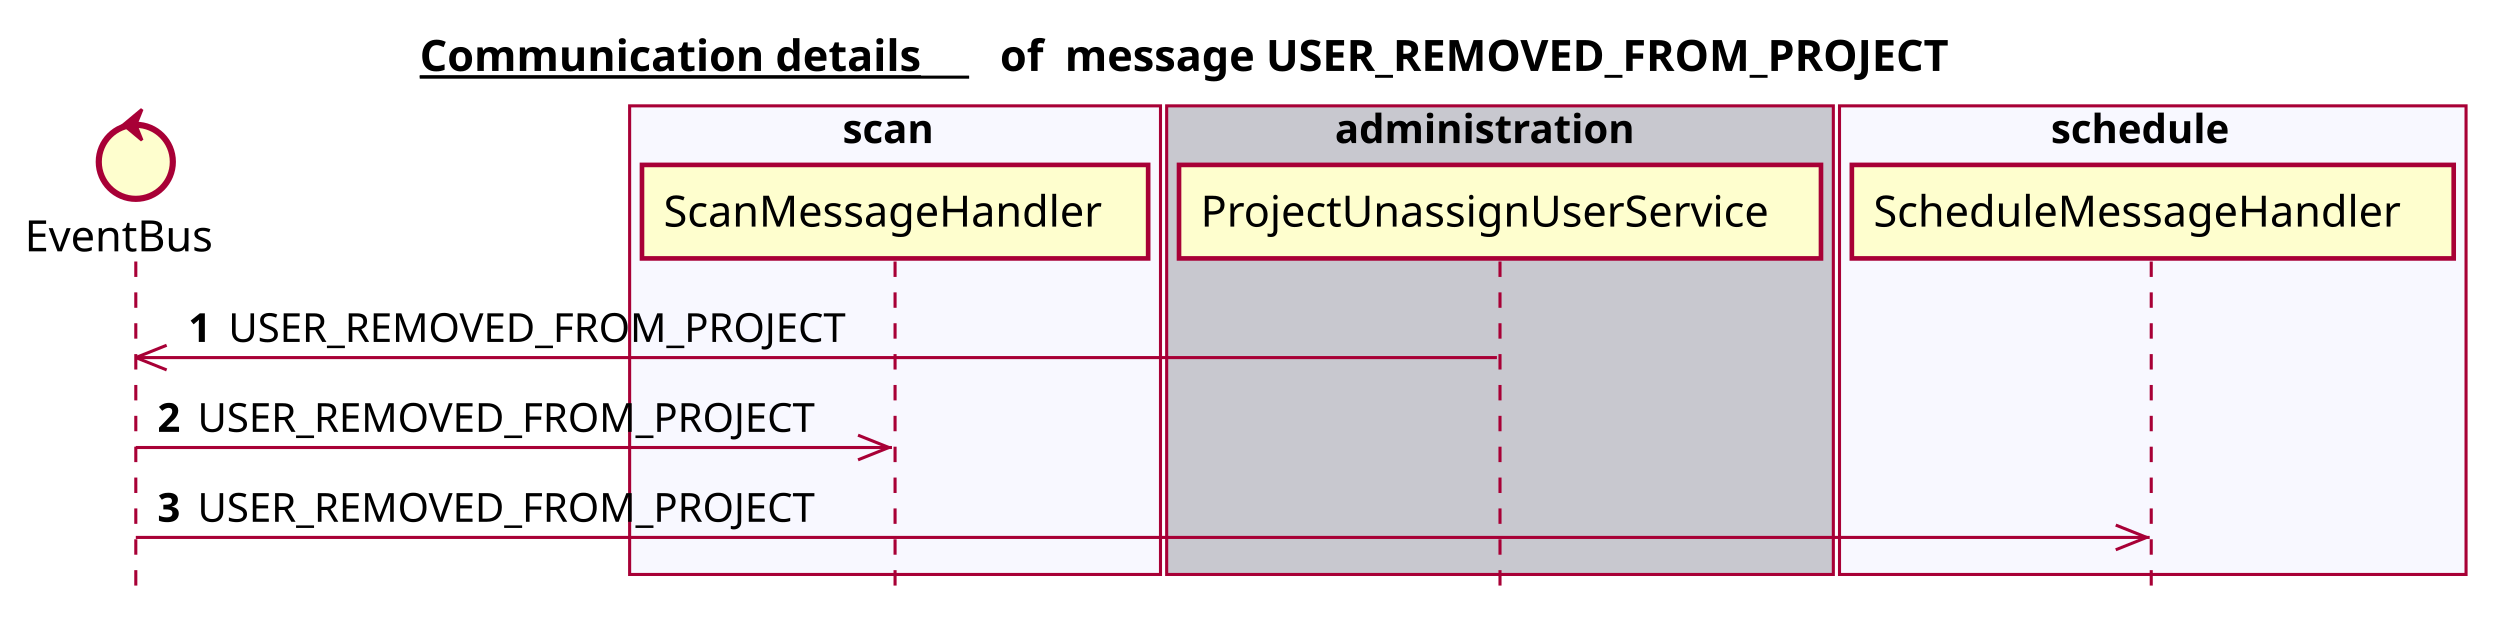
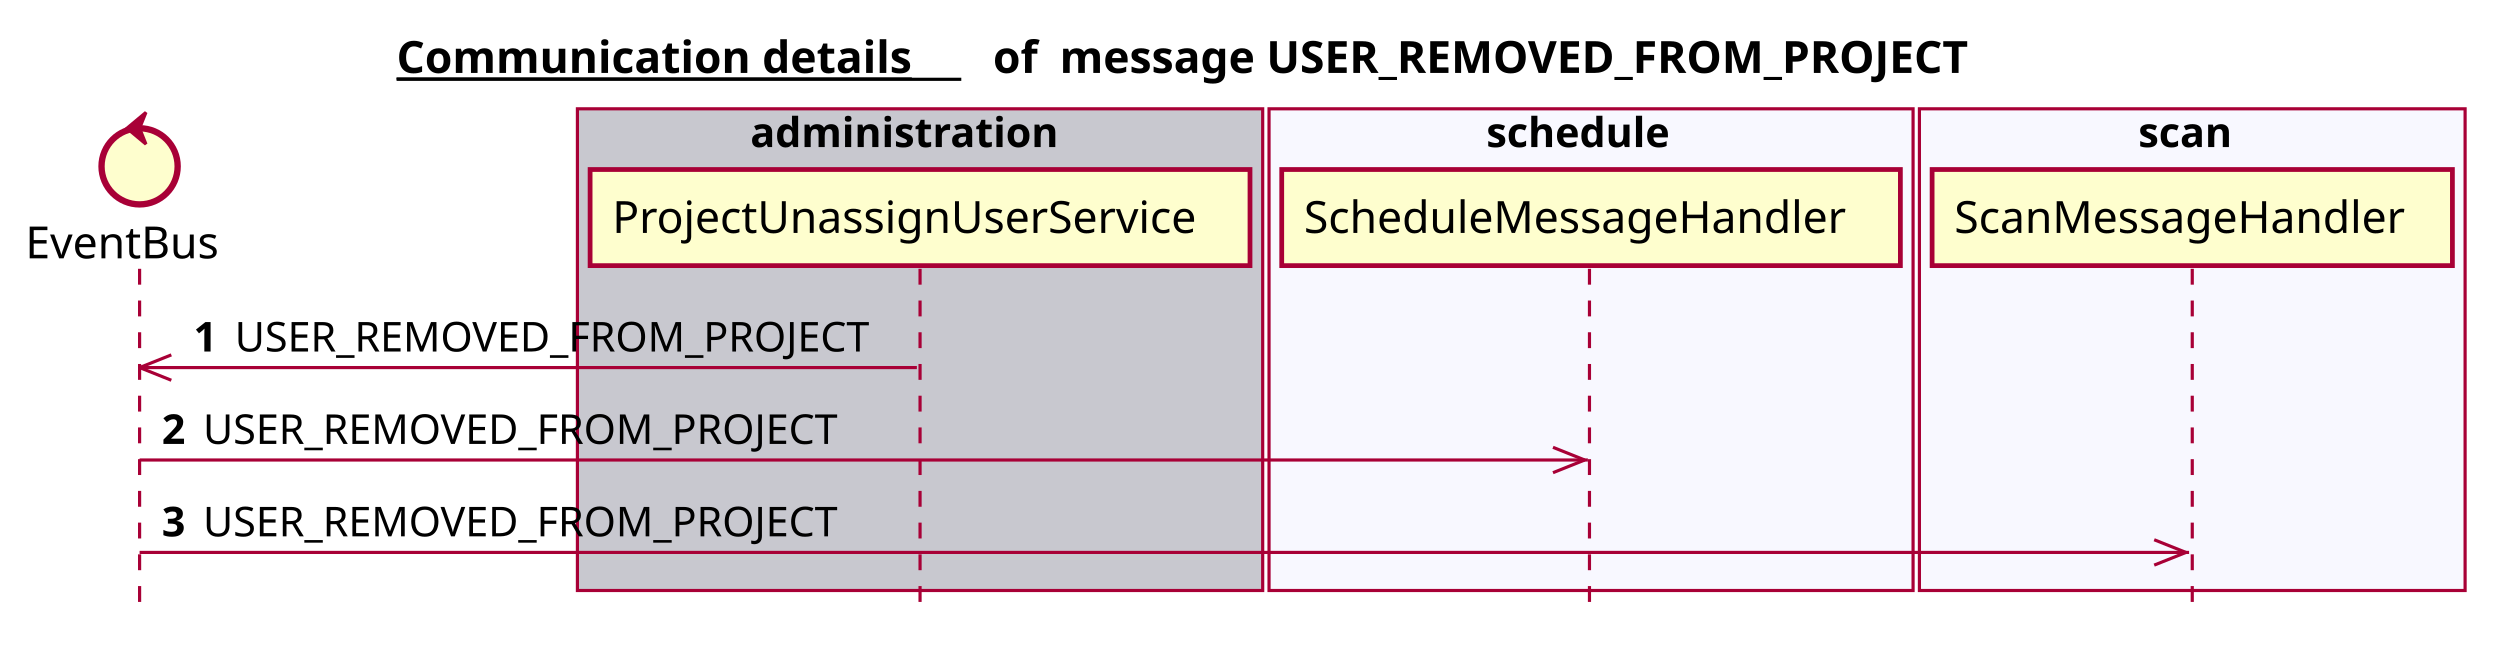
- <svg xmlns="http://www.w3.org/2000/svg" contentScriptType="application/ecmascript" contentStyleType="text/css" height="204px" preserveAspectRatio="none" style="width:810px;height:204px;" version="1.1" viewBox="0 0 810 204" width="810px" zoomAndPan="magnify">
+ <svg xmlns="http://www.w3.org/2000/svg" contentScriptType="application/ecmascript" contentStyleType="text/css" height="204px" preserveAspectRatio="none" style="width:788px;height:204px;" version="1.1" viewBox="0 0 788 204" width="788px" zoomAndPan="magnify">
  <defs />
  <g>
-     <text fill="#000000" font-family="sans-serif" font-size="14" font-weight="bold" lengthAdjust="spacingAndGlyphs" text-decoration="underline" textLength="178" x="136" y="22.995">Communication details</text>
-     <line style="stroke: #000000; stroke-width: 1.0;" x1="136" x2="314" y1="24.995" y2="24.995" />
-     <text fill="#000000" font-family="sans-serif" font-size="14" font-weight="bold" lengthAdjust="spacingAndGlyphs" textLength="16" x="324" y="22.995">of</text>
-     <text fill="#000000" font-family="sans-serif" font-size="14" font-weight="bold" lengthAdjust="spacingAndGlyphs" textLength="322" x="345" y="22.995">message USER_REMOVED_FROM_PROJECT</text>
-     <rect fill="#F8F8FF" height="151.828" style="stroke: #A80036; stroke-width: 1.0;" width="172" x="204" y="34.297" />
-     <text fill="#000000" font-family="sans-serif" font-size="13" font-weight="bold" lengthAdjust="spacingAndGlyphs" textLength="34" x="273" y="46.364">scan</text>
-     <rect fill="#C8C8CF" height="151.828" style="stroke: #A80036; stroke-width: 1.0;" width="216" x="378" y="34.297" />
-     <text fill="#000000" font-family="sans-serif" font-size="13" font-weight="bold" lengthAdjust="spacingAndGlyphs" textLength="107" x="432.5" y="46.364">administration</text>
-     <rect fill="#F8F8FF" height="151.828" style="stroke: #A80036; stroke-width: 1.0;" width="203" x="596" y="34.297" />
-     <text fill="#000000" font-family="sans-serif" font-size="13" font-weight="bold" lengthAdjust="spacingAndGlyphs" textLength="66" x="664.5" y="46.364">schedule</text>
+     <text fill="#000000" font-family="sans-serif" font-size="14" font-weight="bold" lengthAdjust="spacingAndGlyphs" text-decoration="underline" textLength="178" x="125" y="22.995">Communication details</text>
+     <line style="stroke: #000000; stroke-width: 1.0;" x1="125" x2="303" y1="24.995" y2="24.995" />
+     <text fill="#000000" font-family="sans-serif" font-size="14" font-weight="bold" lengthAdjust="spacingAndGlyphs" textLength="16" x="313" y="22.995">of</text>
+     <text fill="#000000" font-family="sans-serif" font-size="14" font-weight="bold" lengthAdjust="spacingAndGlyphs" textLength="322" x="334" y="22.995">message USER_REMOVED_FROM_PROJECT</text>
+     <rect fill="#C8C8CF" height="151.828" style="stroke: #A80036; stroke-width: 1.0;" width="216" x="182" y="34.297" />
+     <text fill="#000000" font-family="sans-serif" font-size="13" font-weight="bold" lengthAdjust="spacingAndGlyphs" textLength="107" x="236.5" y="46.364">administration</text>
+     <rect fill="#F8F8FF" height="151.828" style="stroke: #A80036; stroke-width: 1.0;" width="203" x="400" y="34.297" />
+     <text fill="#000000" font-family="sans-serif" font-size="13" font-weight="bold" lengthAdjust="spacingAndGlyphs" textLength="66" x="468.5" y="46.364">schedule</text>
+     <rect fill="#F8F8FF" height="151.828" style="stroke: #A80036; stroke-width: 1.0;" width="172" x="605" y="34.297" />
+     <text fill="#000000" font-family="sans-serif" font-size="13" font-weight="bold" lengthAdjust="spacingAndGlyphs" textLength="34" x="674" y="46.364">scan</text>
    <line style="stroke: #A80036; stroke-width: 1.0; stroke-dasharray: 5.0,5.0;" x1="44" x2="44" y1="84.727" y2="192.125" />
    <line style="stroke: #A80036; stroke-width: 1.0; stroke-dasharray: 5.0,5.0;" x1="290" x2="290" y1="84.727" y2="192.125" />
-     <line style="stroke: #A80036; stroke-width: 1.0; stroke-dasharray: 5.0,5.0;" x1="486" x2="486" y1="84.727" y2="192.125" />
-     <line style="stroke: #A80036; stroke-width: 1.0; stroke-dasharray: 5.0,5.0;" x1="697" x2="697" y1="84.727" y2="192.125" />
+     <line style="stroke: #A80036; stroke-width: 1.0; stroke-dasharray: 5.0,5.0;" x1="501" x2="501" y1="84.727" y2="192.125" />
+     <line style="stroke: #A80036; stroke-width: 1.0; stroke-dasharray: 5.0,5.0;" x1="691" x2="691" y1="84.727" y2="192.125" />
    <text fill="#000000" font-family="sans-serif" font-size="14" lengthAdjust="spacingAndGlyphs" textLength="66" x="8" y="81.425">EventBus</text>
    <ellipse cx="44" cy="52.43" fill="#FEFECE" rx="12" ry="12" style="stroke: #A80036; stroke-width: 2.0;" />
    <polygon fill="#A80036" points="40,40.43,46,35.43,44,40.43,46,45.43,40,40.43" style="stroke: #A80036; stroke-width: 1.0;" />
-     <rect fill="#FEFECE" height="30.297" style="stroke: #A80036; stroke-width: 1.5;" width="164" x="208" y="53.43" />
-     <text fill="#000000" font-family="sans-serif" font-size="14" lengthAdjust="spacingAndGlyphs" textLength="150" x="215" y="73.425">ScanMessageHandler</text>
-     <rect fill="#FEFECE" height="30.297" style="stroke: #A80036; stroke-width: 1.5;" width="208" x="382" y="53.43" />
-     <text fill="#000000" font-family="sans-serif" font-size="14" lengthAdjust="spacingAndGlyphs" textLength="194" x="389" y="73.425">ProjectUnassignUserService</text>
-     <rect fill="#FEFECE" height="30.297" style="stroke: #A80036; stroke-width: 1.5;" width="195" x="600" y="53.43" />
-     <text fill="#000000" font-family="sans-serif" font-size="14" lengthAdjust="spacingAndGlyphs" textLength="181" x="607" y="73.425">ScheduleMessageHandler</text>
+     <rect fill="#FEFECE" height="30.297" style="stroke: #A80036; stroke-width: 1.5;" width="208" x="186" y="53.43" />
+     <text fill="#000000" font-family="sans-serif" font-size="14" lengthAdjust="spacingAndGlyphs" textLength="194" x="193" y="73.425">ProjectUnassignUserService</text>
+     <rect fill="#FEFECE" height="30.297" style="stroke: #A80036; stroke-width: 1.5;" width="195" x="404" y="53.43" />
+     <text fill="#000000" font-family="sans-serif" font-size="14" lengthAdjust="spacingAndGlyphs" textLength="181" x="411" y="73.425">ScheduleMessageHandler</text>
+     <rect fill="#FEFECE" height="30.297" style="stroke: #A80036; stroke-width: 1.5;" width="164" x="609" y="53.43" />
+     <text fill="#000000" font-family="sans-serif" font-size="14" lengthAdjust="spacingAndGlyphs" textLength="150" x="616" y="73.425">ScanMessageHandler</text>
    <line style="stroke: #A80036; stroke-width: 1.0;" x1="44" x2="54" y1="115.859" y2="111.859" />
    <line style="stroke: #A80036; stroke-width: 1.0;" x1="44" x2="54" y1="115.859" y2="119.859" />
-     <line style="stroke: #A80036; stroke-width: 1.0;" x1="44" x2="485" y1="115.859" y2="115.859" />
+     <line style="stroke: #A80036; stroke-width: 1.0;" x1="44" x2="289" y1="115.859" y2="115.859" />
    <text fill="#000000" font-family="sans-serif" font-size="13" font-weight="bold" lengthAdjust="spacingAndGlyphs" textLength="9" x="61" y="110.793">1</text>
    <text fill="#000000" font-family="sans-serif" font-size="13" lengthAdjust="spacingAndGlyphs" textLength="209" x="74" y="110.793">USER_REMOVED_FROM_PROJECT</text>
-     <line style="stroke: #A80036; stroke-width: 1.0;" x1="288" x2="278" y1="144.992" y2="140.992" />
-     <line style="stroke: #A80036; stroke-width: 1.0;" x1="288" x2="278" y1="144.992" y2="148.992" />
-     <line style="stroke: #A80036; stroke-width: 1.0;" x1="44" x2="289" y1="144.992" y2="144.992" />
+     <line style="stroke: #A80036; stroke-width: 1.0;" x1="499.5" x2="489.5" y1="144.992" y2="140.992" />
+     <line style="stroke: #A80036; stroke-width: 1.0;" x1="499.5" x2="489.5" y1="144.992" y2="148.992" />
+     <line style="stroke: #A80036; stroke-width: 1.0;" x1="44" x2="500.5" y1="144.992" y2="144.992" />
    <text fill="#000000" font-family="sans-serif" font-size="13" font-weight="bold" lengthAdjust="spacingAndGlyphs" textLength="9" x="51" y="139.926">2</text>
    <text fill="#000000" font-family="sans-serif" font-size="13" lengthAdjust="spacingAndGlyphs" textLength="209" x="64" y="139.926">USER_REMOVED_FROM_PROJECT</text>
-     <line style="stroke: #A80036; stroke-width: 1.0;" x1="695.5" x2="685.5" y1="174.125" y2="170.125" />
-     <line style="stroke: #A80036; stroke-width: 1.0;" x1="695.5" x2="685.5" y1="174.125" y2="178.125" />
-     <line style="stroke: #A80036; stroke-width: 1.0;" x1="44" x2="696.5" y1="174.125" y2="174.125" />
+     <line style="stroke: #A80036; stroke-width: 1.0;" x1="689" x2="679" y1="174.125" y2="170.125" />
+     <line style="stroke: #A80036; stroke-width: 1.0;" x1="689" x2="679" y1="174.125" y2="178.125" />
+     <line style="stroke: #A80036; stroke-width: 1.0;" x1="44" x2="690" y1="174.125" y2="174.125" />
    <text fill="#000000" font-family="sans-serif" font-size="13" font-weight="bold" lengthAdjust="spacingAndGlyphs" textLength="9" x="51" y="169.059">3</text>
    <text fill="#000000" font-family="sans-serif" font-size="13" lengthAdjust="spacingAndGlyphs" textLength="209" x="64" y="169.059">USER_REMOVED_FROM_PROJECT</text>
  </g>
</svg>
